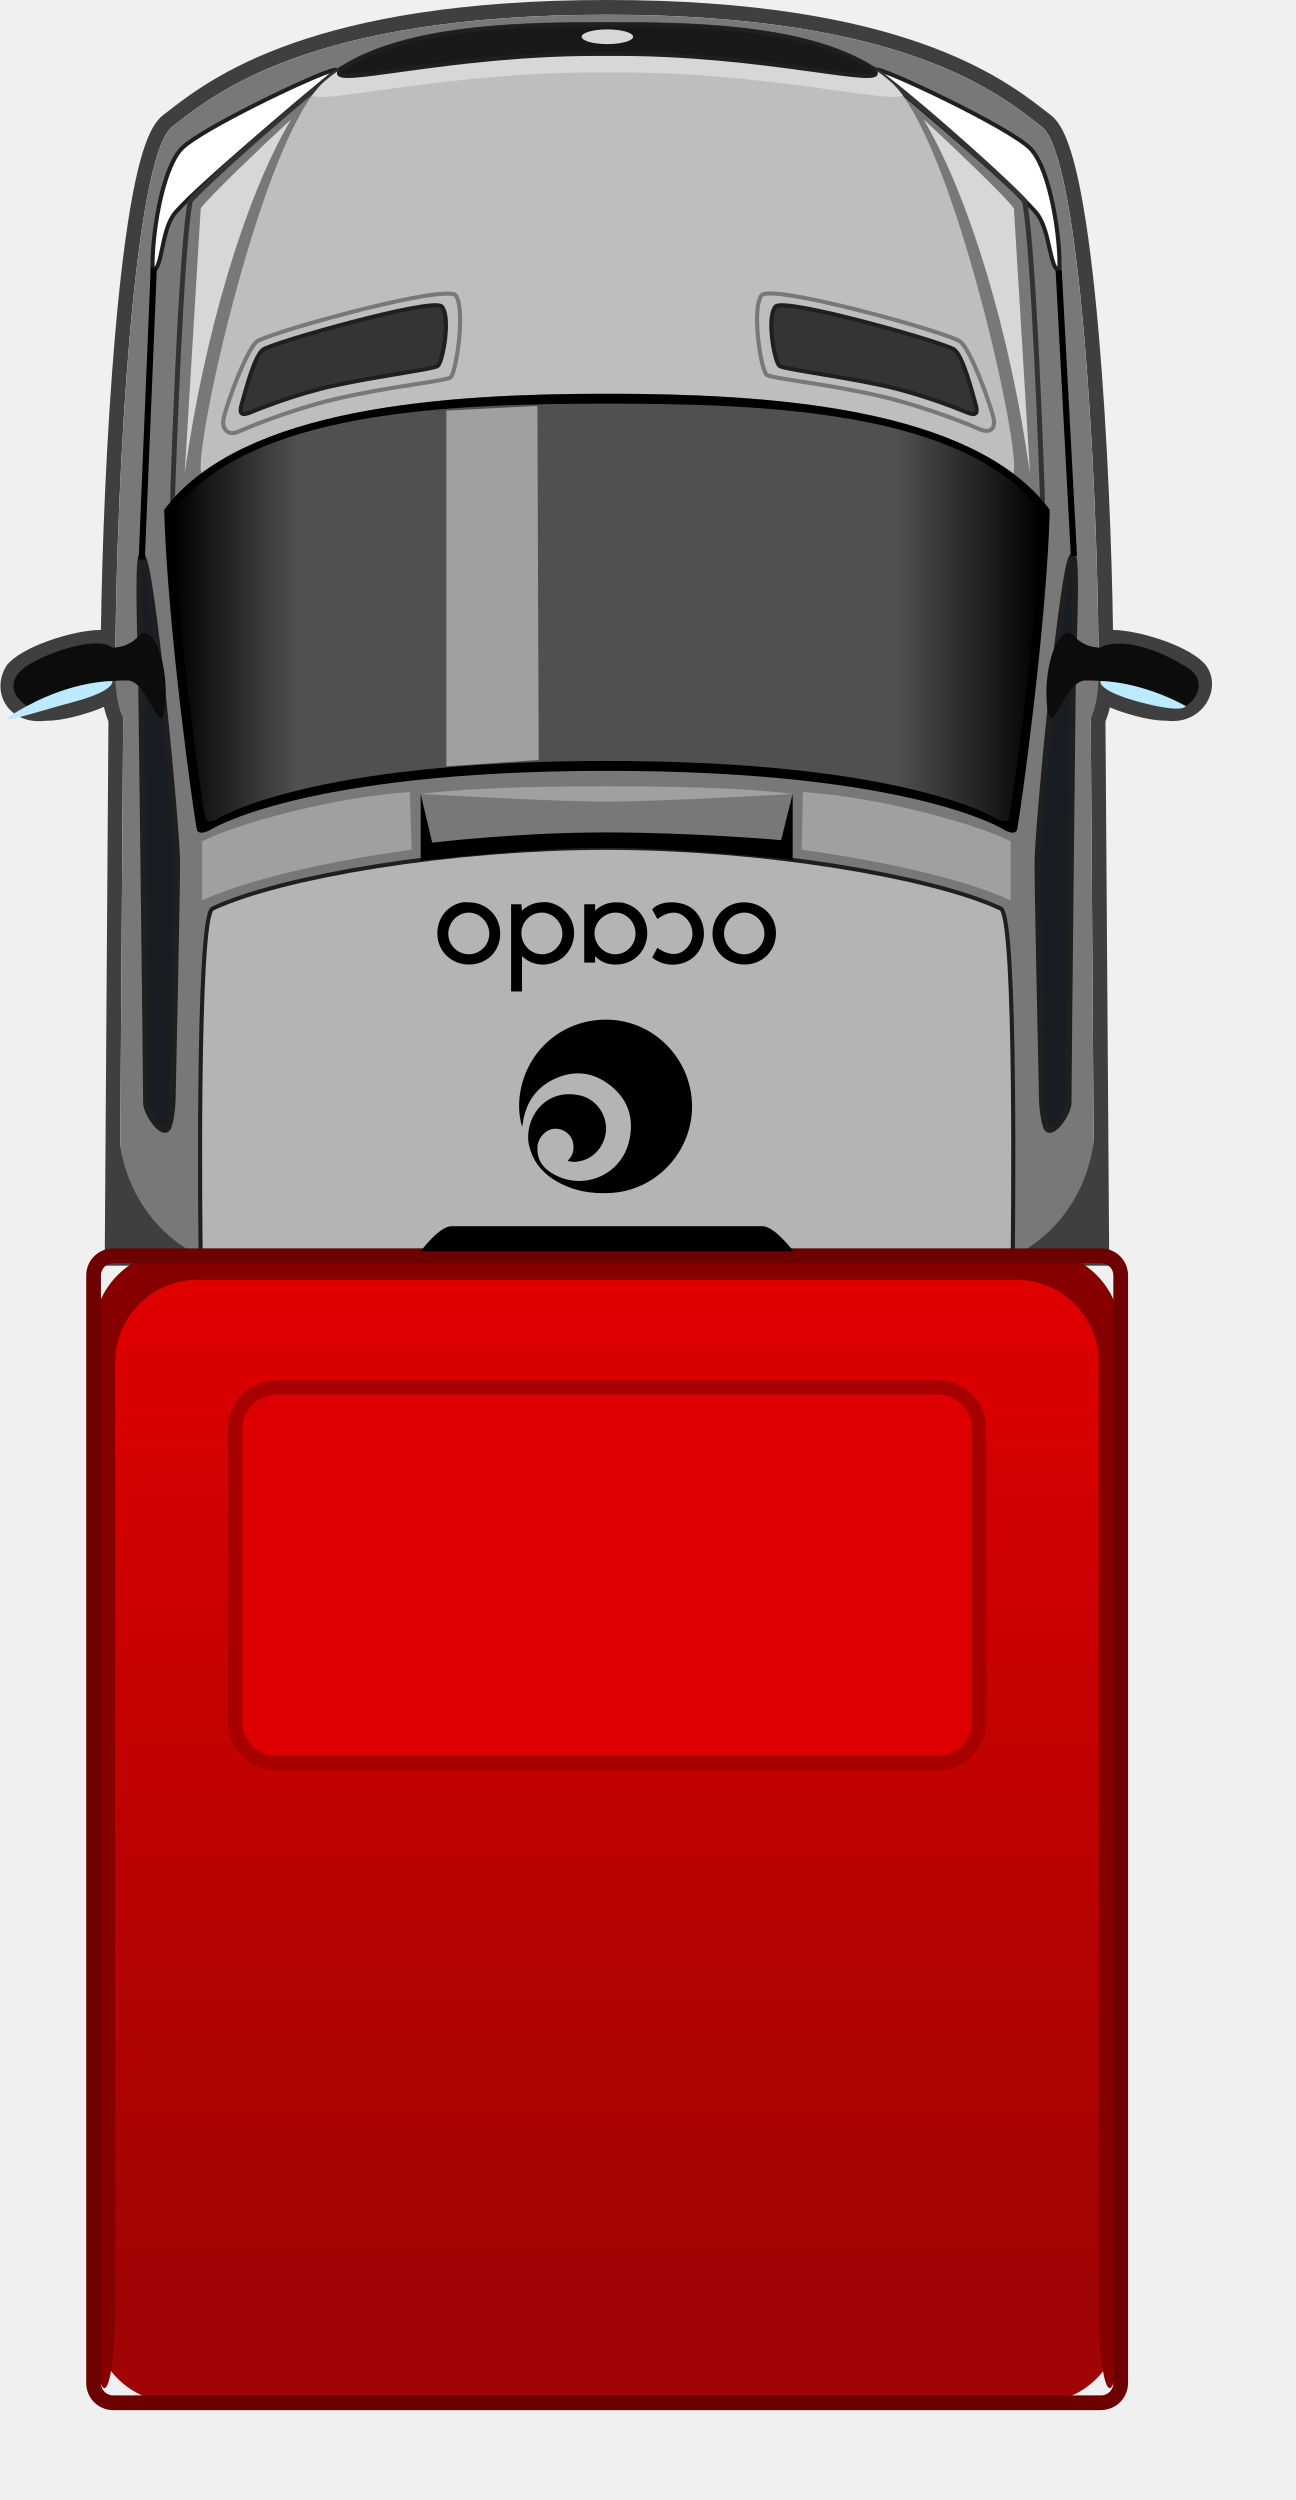
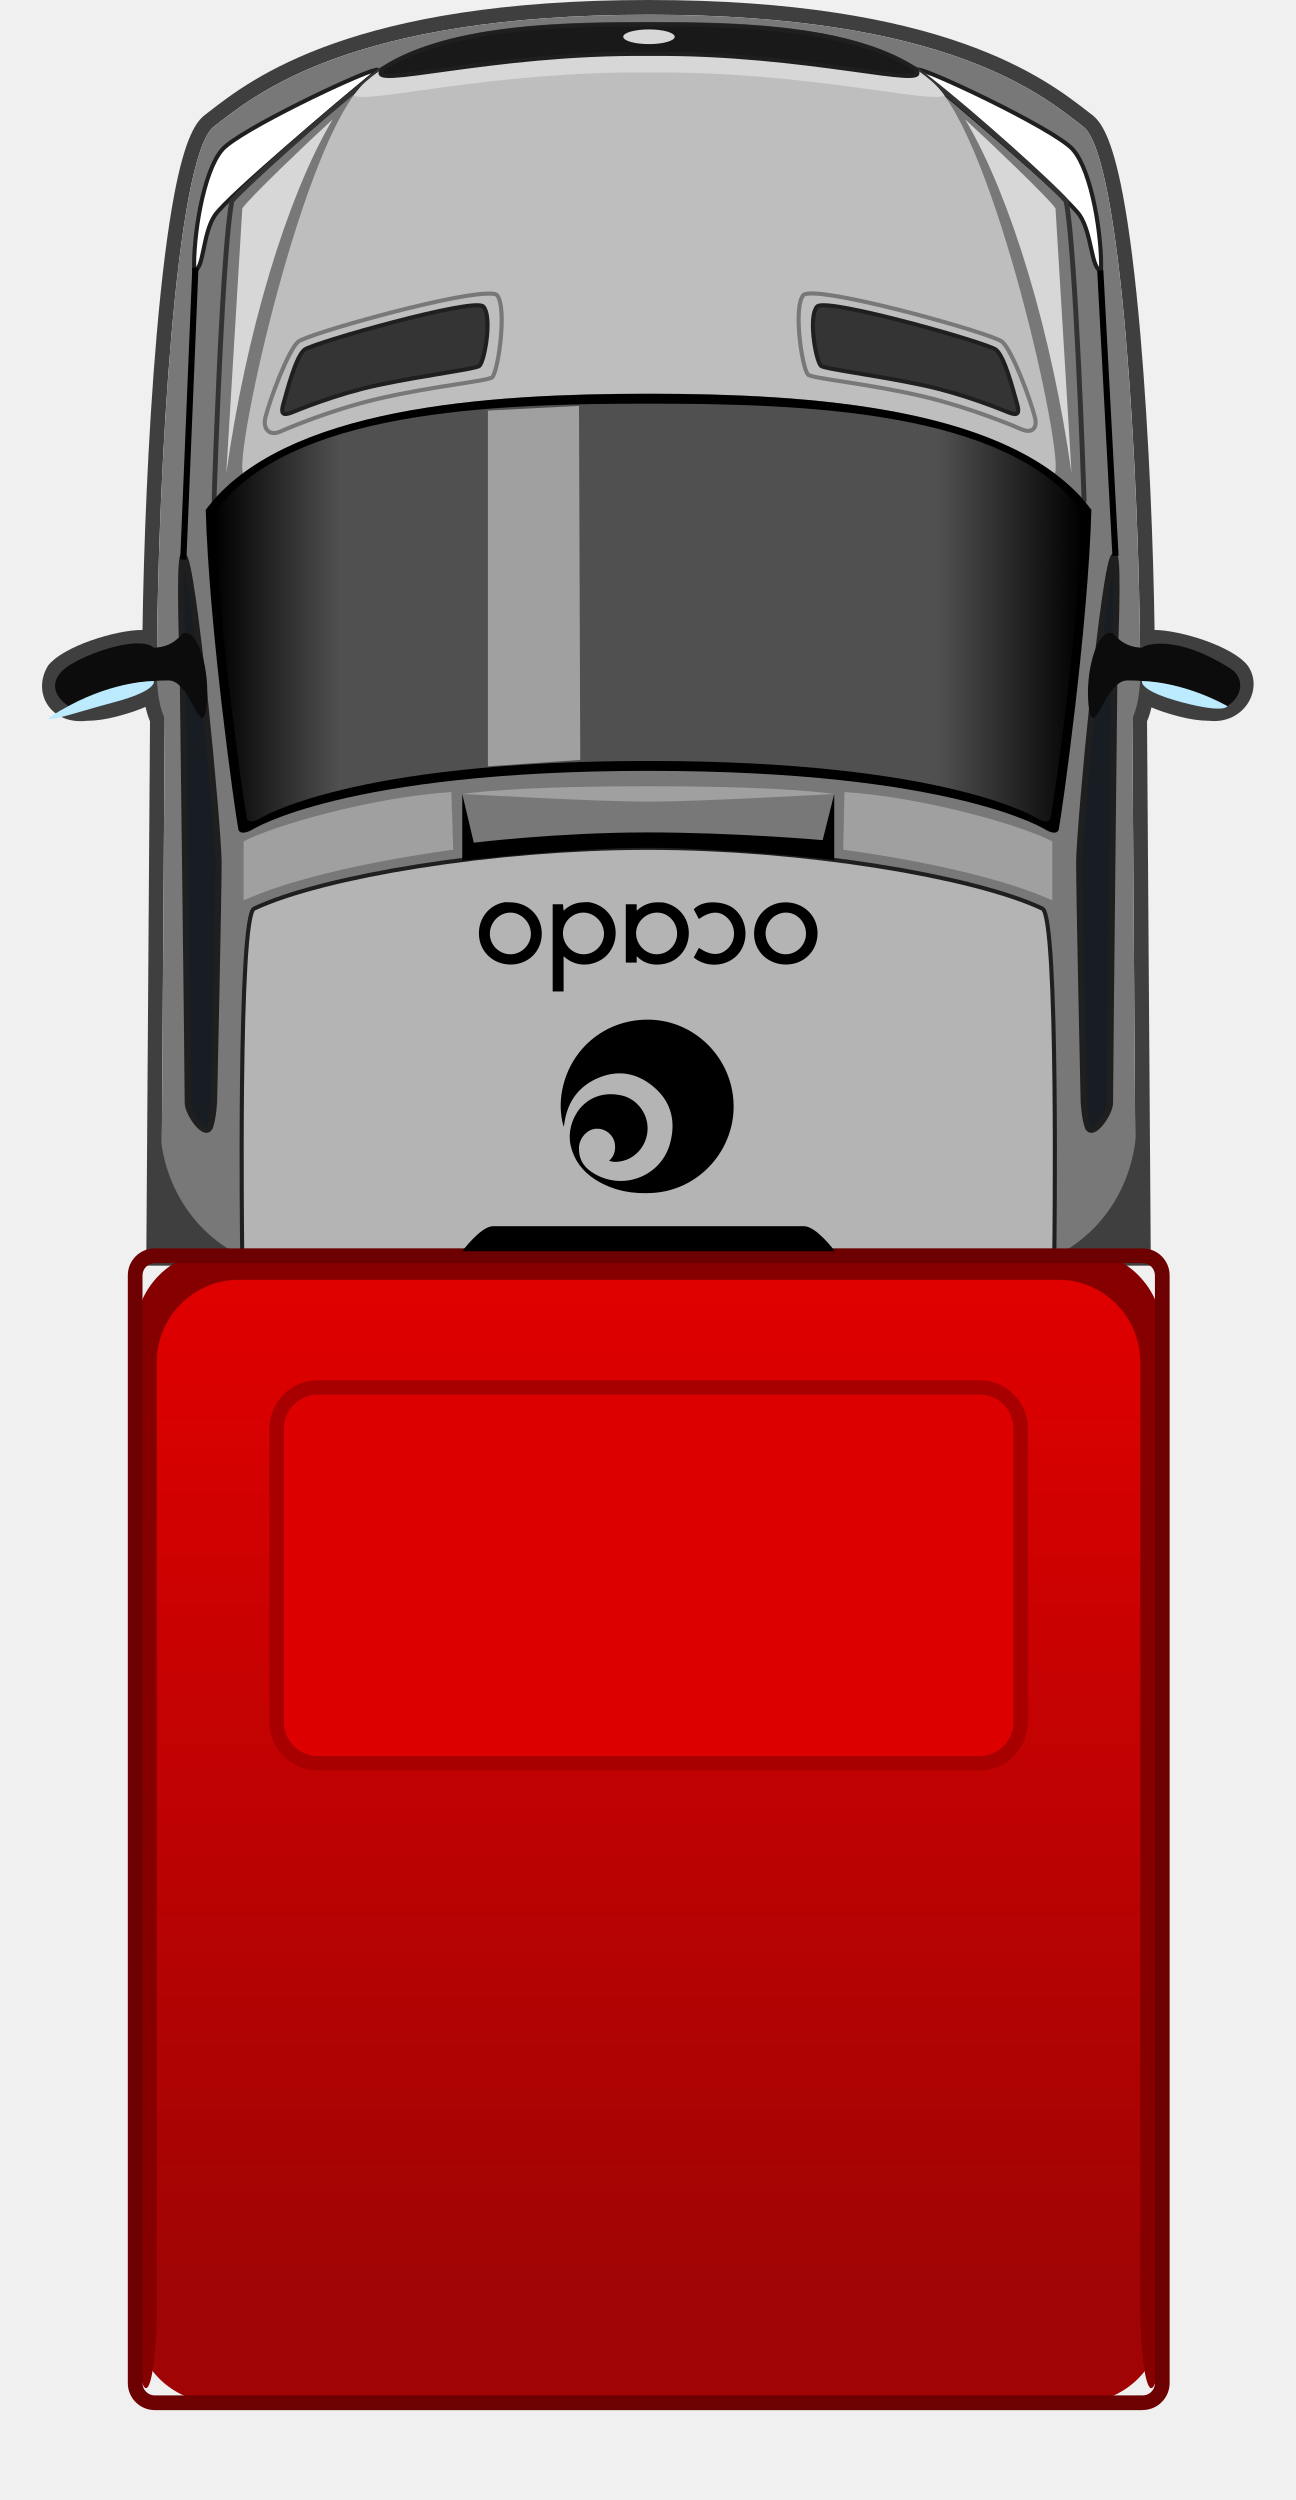
- <svg xmlns="http://www.w3.org/2000/svg" id="Layer_1" xml:space="preserve" viewBox="0 0 63.134 121.82" version="1.1" enable-background="new 0 0 63.134 121.823">
+ <svg xmlns="http://www.w3.org/2000/svg" id="Layer_1" xml:space="preserve" viewBox="0 0 63.134 121.82" version="1.1" enable-background="new 0 0 63.134 121.823" width="100%" height="100%">
  <defs id="defs3449">
-     <linearGradient id="linearGradient4862" y2="111.5" gradientUnits="userSpaceOnUse" y1="63.148" x2="29.584" x1="29.584">
+     <linearGradient id="linearGradient4862" y2="111.5" gradientUnits="userSpaceOnUse" y1="63.148" x2="29.584" x1="29.584" gradientTransform="translate(2.02593,0)">
      <stop id="stop3379" stop-color="#DF0000" offset="0" />
      <stop id="stop3381" stop-color="#A00404" offset="1" />
    </linearGradient>
-     <linearGradient id="linearGradient14621" y2="29.846" gradientUnits="userSpaceOnUse" x2="50.724" y1="29.846" x1="8.441">
+     <linearGradient id="linearGradient14621" y2="29.846" gradientUnits="userSpaceOnUse" x2="50.724" y1="29.846" x1="8.441" gradientTransform="translate(2.02593,0)">
      <stop id="stop3063" offset="0" />
      <stop id="stop3065" stop-color="#505050" offset=".143" />
      <stop id="stop3067" stop-color="#505050" offset=".834" />
      <stop id="stop3069" offset="1" />
    </linearGradient>
  </defs>
-   <path id="path2994" fill="#3f3f3f" d="m29.576 0.717c14.633 0 19.216 3.939 21.18 5.453 1.898 1.461 2.699 17.196 2.771 25.381-0.142 1.095-0.061 2.439-0.378 3.434l0.18 25.97h-47.507l0.179-25.97c-0.193-3.42 0.297-2.425-0.377-3.439 0.074-8.185 0.874-23.915 2.772-25.376 1.964-1.514 6.547-5.453 21.18-5.453m0-0.717c-14.405 0-19.321 3.818-21.421 5.449l-0.197 0.153c-0.413 0.318-0.955 1.044-1.49 3.865-0.324 1.709-0.612 3.999-0.856 6.808-0.434 4.992-0.64 10.562-0.694 14.423h-0.043c-1.253 0-3.849 0.798-4.562 1.742-0.807 1.329 0.144 2.893 1.901 2.683 0.438 0 0.941-0.074 1.494-0.221 0.586-0.155 1.025-0.309 1.357-0.458 0.072 0.323 0.154 0.553 0.219 0.705l-0.178 25.801-0.005 0.722h48.95l-0.005-0.722-0.179-25.802c0.064-0.148 0.145-0.37 0.215-0.679 0.324 0.141 0.746 0.285 1.299 0.432s1.057 0.221 1.494 0.221c1.733 0.192 2.699-1.554 1.901-2.683-0.71-0.939-3.282-1.734-4.542-1.742-0.055-3.859-0.261-9.428-0.694-14.42-0.244-2.809-0.532-5.1-0.856-6.81-0.535-2.821-1.077-3.548-1.49-3.866l-0.197-0.152c-2.101-1.631-7.018-5.449-21.421-5.449z" />
-   <path id="path3009" fill="#787878" d="m53.33 60.955-0.18-25.97s0.441-0.698 0.382-2.609c-0.024-7.898-0.812-24.694-2.776-26.206-1.964-1.514-6.547-5.453-21.18-5.453s-19.216 3.939-21.181 5.453c-1.964 1.512-2.752 18.308-2.775 26.206-0.06 1.911 0.382 2.609 0.382 2.609l-0.179 25.97h47.507z" />
-   <path id="path3011" fill="#3f3f3f" fill-rule="evenodd" clip-rule="evenodd" d="m9.285 60.955s-3.204-1.558-3.523-5.895v5.895h3.523z" />
-   <path id="path3013" fill="#3f3f3f" fill-rule="evenodd" clip-rule="evenodd" d="m49.834 60.955s3.205-1.558 3.523-5.895v5.895h-3.523z" />
-   <path id="path3021" d="m16.281 3.406c-0.819 0.165-6.633 2.935-7.468 3.875-0.956 1.075-1.435 4.355-1.375 5.907 0.478-0.058 0.402-1.794 1-2.688 0.597-0.897 6.12-5.553 7.875-7 0.117-0.096 0.086-0.117-0.031-0.094zm26.407 0c-0.004 0.017 0.004 0.046 0.062 0.094 1.756 1.447 7.248 6.103 7.844 7 0.597 0.894 0.554 2.63 1.031 2.688 0.061-1.552-0.42-4.832-1.375-5.907-0.895-1.007-7.507-4.123-7.562-3.875z" transform="translate(-.0007769)" stroke="#1f1f1f" stroke-width=".2" fill="#fff" />
-   <path id="path3035" d="m50.852 24.803-0.168-0.192c-3.977-4.554-13.365-5.138-21.099-5.138s-17.122 0.584-21.099 5.138l-0.093 0.106-0.089-0.109c-0.066-0.082 0.23-6.515 0.233-6.58 0.212-4.511 0.421-7.29 0.621-8.262l0.006-0.028 0.019-0.022c0.485-0.599 4.139-3.917 6.448-5.752l0.017-0.016c0.014-0.014 0.027-0.027 0.041-0.039 0.259-0.23 0.554-0.451 0.877-0.658l0.025-0.016c3.391-2.16 9.402-2.16 12.994-2.16 3.582 0 9.568 0 12.976 2.147h0.029l0.031 0.022c0.075 0.055 0.154 0.113 0.236 0.174 0.131 0.091 0.266 0.193 0.42 0.32 2.248 1.749 6.213 5.333 6.735 5.977l0.019 0.022 0.006 0.028c0.475 2.311 0.865 14.093 0.882 14.593l-0.067 0.445zm-21.268-5.569c7.668 0 16.957 0.575 21.093 5.014-0.041-1.15-0.423-12.158-0.869-14.405-0.584-0.692-4.463-4.194-6.68-5.917-0.152-0.125-0.282-0.225-0.41-0.313-0.072-0.054-0.141-0.104-0.206-0.151h-0.022l-0.029-0.02c-3.344-2.128-9.311-2.128-12.876-2.128s-9.534 0-12.877 2.128c-0.32 0.205-0.608 0.421-0.861 0.646l-0.061 0.058c-2.279 1.812-5.853 5.051-6.4 5.698-0.426 2.146-0.793 12.403-0.86 14.368 4.155-4.405 13.412-4.978 21.058-4.978z" fill="#333" />
-   <path id="path3039" fill="#bebebe" d="m29.598 19.184c6.837 0 15.229 0.482 19.775 3.884 0.479-0.829-2.939-16.384-5.959-19.069-3.043-2.708-9.22-2.805-13.816-2.805-4.598-0.001-10.774 0.096-13.818 2.804-3.019 2.686-6.436 18.24-5.958 19.069 4.546-3.401 12.938-3.883 19.776-3.883z" />
-   <path id="path3127" d="m21.625 14.312c-2.009 0.088-8.707 1.979-9.125 2.344-0.478 0.418-1.355 2.746-1.594 3.688-0.135 0.533 0.182 0.926 0.719 0.687 0.248-0.111 2.426-1.049 4.75-1.593 2.73-0.639 5.433-0.87 5.594-1.063 0.298-0.358 0.724-3.429 0.219-4-0.064-0.071-0.276-0.075-0.563-0.063zm15.687 0c-0.091 0.014-0.155 0.027-0.187 0.063-0.506 0.571-0.08 3.518 0.219 3.875 0.161 0.194 2.864 0.424 5.594 1.062 2.323 0.544 4.533 1.483 4.781 1.594 0.536 0.24 0.822-0.029 0.687-0.562-0.239-0.942-1.116-3.27-1.594-3.688-0.447-0.392-8.125-2.546-9.5-2.344z" transform="translate(-.0007769)" stroke="#787878" stroke-width=".2" fill="none" />
-   <path id="path3138" stroke="#1f1f1f" stroke-width=".2" fill="#343434" d="m11.777 19.703c0.21-0.746 0.616-2.332 1.037-2.664s8.259-2.557 8.706-2.104c0.446 0.452 0.084 2.604-0.179 2.888-0.142 0.153-2.533 0.434-4.941 0.94-2.05 0.432-3.983 1.245-4.201 1.332-0.474 0.19-0.541 0.031-0.422-0.392z" />
-   <path id="path3192" stroke="#1f1f1f" stroke-width=".2" fill="#343434" d="m47.539 19.703c-0.211-0.746-0.615-2.332-1.037-2.664s-8.26-2.557-8.706-2.104c-0.446 0.452-0.084 2.604 0.179 2.888 0.143 0.153 2.533 0.434 4.941 0.94 2.05 0.432 3.982 1.245 4.201 1.332 0.474 0.19 0.541 0.031 0.422-0.392z" />
-   <path id="path3232" fill="#d7d7d7" d="m29.594 1.188c-4.598 0-10.769 0.105-13.813 2.813-0.189 0.168-0.371 0.393-0.563 0.656 0.623 0.418 6.812-1.203 14.375-1.125 7.563-0.078 13.785 1.543 14.407 1.125-0.191-0.263-0.404-0.488-0.593-0.656-3.044-2.708-9.217-2.813-13.813-2.813zm-15.407 4.625c-1.221 1.121-4.101 3.866-4.406 4.344l-0.781 12.907c0.949-6.771 2.937-13.469 5.188-17.25zm30.813 0c2.25 3.781 4.239 10.479 5.188 17.25l-0.781-12.907c-0.305-0.477-3.186-3.222-4.407-4.343z" />
-   <path id="path3236" stroke="#1f1f1f" stroke-width=".2" fill="#191919" d="m42.589 3.395c0.001-0.004 0.001-0.007 0.002-0.01-3.237-2.108-8.786-2.191-13.006-2.191-4.21 0-9.745 0.082-12.984 2.177 0.002 0.008 0.004 0.017 0.006 0.024-0.913 1.023 5.257-0.848 12.991-0.768 7.734-0.08 13.902 1.791 12.991 0.768z" />
-   <ellipse id="ellipse3252" rx="1.254" ry=".358" cy="1.791" cx="29.597" fill="#d7d7d7" />
-   <path id="path3260" d="m6.906 27.094c-0.219 0.297-0.031 5.156-0.031 5.156s0.25 20.081 0.25 21.5c0 0.509 0.89 1.762 1.094 1.125 0.164-0.511 0.187-1.25 0.187-1.25s0.219-9.923 0.219-11.594-1.255-14.9-1.719-14.937zm45.375 0c-0.464 0.037-1.719 13.266-1.719 14.937s0.219 11.594 0.219 11.594 0.024 0.739 0.188 1.25c0.204 0.637 1.093-0.616 1.093-1.125 0-1.419 0.219-21.5 0.219-21.5s0.218-4.859 0-5.156z" transform="translate(-.0007769)" stroke="#1f1f1f" stroke-width=".3" fill="#171d23" />
-   <path id="path3276" transform="translate(-.0007769)" fill="#0c0c0c" d="m6.938 30.844c-0.135 0.018-0.445 0.689-1.469 0.718-0.669-0.596-2.989 0.195-3.875 0.719-1.096 0.557-1.285 1.447-0.281 2.125 1.164-0.687 2.935-1.25 4.875-1.25 1.045 0 1.534 2.725 1.812 1.532 0.279-1.582-0.232-3.937-1.062-3.844zm45.062 0c-0.742 0.187-1.198 2.36-0.938 3.844 0.278 1.193 0.799-1.532 1.844-1.532 1.94 0 3.711 0.563 4.875 1.25 0.814-0.529 0.819-1.43 0.125-1.844-2.577-1.644-4.127-1.18-4.281-1-1.023-0.029-1.334-0.7-1.469-0.718-0.052-0.006-0.107-0.013-0.156 0z" />
-   <path id="path3278" transform="translate(-.0007769)" fill="#bceaff" d="m5.469 33.188s-1.828-0.036-4.156 1.218 0.083 0.378 2.219-0.187c2.136-0.566 1.938-1.031 1.938-1.031zm48.156 0s-0.198 0.465 1.937 1.031c2.137 0.565 2.219 0.187 2.219 0.187-2.328-1.254-4.156-1.218-4.156-1.218z" />
-   <path id="path3309" stroke="#1f1f1f" stroke-width=".2" fill="#b4b4b4" d="m29.562 60.955h19.788s0.213-16.339-0.584-16.681c-3.345-1.577-11.705-2.962-19.204-2.962s-15.859 1.385-19.204 2.962c-0.796 0.342-0.583 16.681-0.583 16.681h19.787" />
-   <path id="path3346" d="m21.822 38.325" fill="#232323" />
-   <path id="path3368" d="m9.285 59.758" stroke="#3f3f3f" clip-rule="evenodd" stroke-miterlimit="10" stroke-width="3" fill="none" />
-   <path id="path3383" fill="url(#linearGradient4862)" fill-rule="evenodd" clip-rule="evenodd" d="m54.607 113.08c0 2.2-1.799 4-4 4h-42.047c-2.2 0-4-1.8-4-4v-47.888c0-2.2 1.8-4 4-4h42.048c2.201 0 4 1.8 4 4v47.889z" />
-   <path id="path3400" d="m47.711 83.918c0 1.1-0.9 2-2 2h-32.255c-1.1 0-2-0.9-2-2v-14.311c0-1.1 0.9-2 2-2h32.255c1.1 0 2 0.9 2 2v14.311z" fill-rule="evenodd" stroke="#a80000" clip-rule="evenodd" stroke-width=".7" fill="#dc0000" />
-   <path id="path3443" fill="#870000" fill-rule="evenodd" clip-rule="evenodd" d="m5.087 116.37c-0.29 0-0.527-1.8-0.527-4v-47.415c0-2.2 1.8-4 4-4h42.048c2.201 0 4 1.8 4 4v47.416c0 2.2-0.24 4-0.535 4-0.294 0-0.535-1.8-0.535-4v-46.01c0-2.2-1.799-4-4-4h-39.924c-2.2 0-4 1.8-4 4v46.01c0 2.2-0.238 4-0.527 4z" />
-   <path id="path3445" fill="#6d0000" d="m53.652 117.44h-48.137c-0.724 0-1.313-0.59-1.313-1.313v-53.983c0-0.724 0.589-1.313 1.313-1.313h48.138c0.725 0 1.314 0.59 1.314 1.313v53.979c0 0.724-0.59 1.313-1.315 1.313zm-48.137-55.889c-0.329 0-0.597 0.268-0.597 0.597v53.979c0 0.329 0.268 0.597 0.597 0.597h48.138c0.33 0 0.598-0.268 0.598-0.597v-53.98c0-0.329-0.268-0.597-0.598-0.597h-48.138z" />
-   <path id="path5828" stroke="#000" stroke-width=".3" fill="none" d="m6.906 27.266 0.588-14.22" />
-   <path id="path5830" stroke="#000" stroke-width=".3" fill="none" d="m52.33 27.087-0.742-13.914" />
-   <path id="path3058" d="m29.594 19.188c-7.88 0-17.852 0.64-21.594 5.656 0.159 5.732 1.435 14.798 1.594 15.594 0.129 0.306 0.656 0 0.656 0s4.458-2.876 19.344-2.876c14.884 0 19.344 2.876 19.344 2.876s0.497 0.306 0.624 0c0.159-0.796 1.434-9.863 1.594-15.594-3.742-5.015-13.681-5.656-21.562-5.656zm-9.094 19.5v3.25s5.304-0.626 9.062-0.626 9.063 0.594 9.063 0.594v-3.218l-0.563 2.25s-4.25-0.376-8.562-0.376-8.438 0.5-8.438 0.5l-0.562-2.374zm2.031 5.281c-0.711 0.136-1.214 0.744-1.219 1.5-0.006 0.867 0.662 1.525 1.532 1.531 0.869 0.005 1.528-0.636 1.531-1.5 0.003-0.867-0.668-1.528-1.531-1.531-0.109-0.001-0.211-0.02-0.313 0zm3.844 0c-0.343 0.014-0.653 0.139-0.937 0.406-0.006-0.123-0.027-0.209-0.032-0.313h-0.5v4.25h0.532v-1.718c0.723 0.678 1.67 0.401 2.093-0.032 0.536-0.545 0.598-1.429 0.125-2.031-0.235-0.299-0.565-0.492-0.937-0.562-0.122-0.023-0.23-0.005-0.344 0zm3.656 0c-0.372-0.008-0.717 0.116-1.031 0.406-0.007-0.131 0.005-0.218 0-0.313h-0.531v2.844h0.531c0.005-0.105-0.006-0.177 0-0.312 0.319 0.32 0.68 0.43 1.094 0.406 0.419-0.026 0.781-0.186 1.062-0.5 0.471-0.529 0.516-1.365 0.094-1.938-0.208-0.282-0.505-0.472-0.844-0.562-0.131-0.035-0.251-0.029-0.375-0.031zm2.688 0c-0.374-0.003-0.725 0.102-0.938 0.343 0.079 0.148 0.164 0.308 0.25 0.469 0.568-0.406 1.064-0.418 1.438 0 0.349 0.389 0.37 0.985 0.031 1.375-0.375 0.432-0.882 0.435-1.469 0.032-0.084 0.157-0.168 0.315-0.25 0.468 0.619 0.523 1.629 0.455 2.157-0.156 0.543-0.629 0.468-1.64-0.157-2.188-0.279-0.244-0.688-0.34-1.062-0.343zm3.531 0c-0.865 0.001-1.533 0.666-1.531 1.531 0 0.867 0.694 1.504 1.562 1.5 0.872-0.002 1.533-0.664 1.531-1.531 0-0.864-0.695-1.501-1.562-1.5zm-13.406 0.5c0.541 0.001 1.001 0.479 1 1.031 0 0.551-0.458 1-1 1-0.542-0.001-1.001-0.447-1-1 0-0.552 0.459-1.032 1-1.031zm3.562 0c0.542 0.003 1.002 0.477 1 1.031-0.003 0.554-0.458 1.006-1 1-0.545-0.005-1.003-0.474-1-1.031 0.002-0.554 0.457-1.003 1-1zm3.594 0c0.543 0.003 0.974 0.477 0.969 1.031-0.005 0.556-0.457 1.005-1 1-0.544-0.005-1.004-0.478-1-1.031 0.005-0.554 0.49-1.005 1.031-1zm6.281 0c0.54 0.002 0.971 0.479 0.969 1.031s-0.459 1.004-1 1c-0.545-0.004-0.971-0.48-0.969-1.031 0.005-0.554 0.457-1.002 1-1zm-6.593 5.219c-2.117-0.074-3.902 1.343-4.313 3.406-0.121 0.611-0.106 1.208 0.063 1.812 0.006-0.051 0.024-0.075 0.031-0.125 0.138-1.088 0.71-1.879 1.719-2.281 1.003-0.401 1.926-0.178 2.718 0.531 0.805 0.721 1 1.665 0.719 2.688-0.456 1.657-2.406 2.362-3.844 1.375-0.409-0.28-0.618-0.671-0.593-1.188 0.023-0.469 0.404-0.886 0.843-0.906 0.452-0.021 0.847 0.301 0.907 0.75 0.041 0.311-0.037 0.594-0.282 0.812 0.239 0.084 0.466 0.058 0.688 0 0.696-0.178 1.193-0.849 1.187-1.593-0.006-0.749-0.545-1.438-1.281-1.594-1.795-0.381-2.739 1.253-2.469 2.437 0.164 0.721 0.581 1.267 1.188 1.657 0.875 0.561 1.855 0.732 2.875 0.656 2.386-0.18 4.155-2.379 3.844-4.75-0.269-2.047-1.972-3.616-4-3.687zm-7.688 10.062c-0.597 0-1.5 1.219-1.5 1.219h18.156s-0.904-1.219-1.5-1.219h-15.156z" transform="translate(-.0007769)" />
-   <path id="path3060" fill="url(#linearGradient14621)" d="m29.583 19.669c7.723 0 17.475 0.353 21.141 5.268-0.156 5.616-1.404 14.171-1.561 14.952-0.127 0.3-0.624 0-0.624 0s-4.368-2.809-18.957-2.809c-14.588 0-18.956 2.809-18.956 2.809s-0.498 0.3-0.624 0c-0.156-0.781-1.404-9.336-1.561-14.952 3.669-4.916 13.419-5.268 21.142-5.268z" />
-   <path id="path3296" d="m26.188 19.777-4.438 0.231v17.331l4.5-0.31zm3.375 18.536c-5.171-0.001-7.689 0.196-9.062 0.375 0 0 6.467 0.375 9.094 0.375 2.467 0 9.031-0.375 9.031-0.375-1.373-0.179-3.892-0.375-9.062-0.375zm-9.594 0.281c-3.883 0.254-8.66 1.631-10.125 2.406v2.875c3.614-1.647 10.218-2.469 10.218-2.469zm19.156 0-0.062 2.812s6.573 0.822 10.188 2.469v-2.875c-1.465-0.775-6.243-2.152-10.125-2.406z" fill="#a0a0a0" transform="translate(-.0007769)" />
+   <path id="path2994" d="m 31.602,0.717 c 14.633,0 19.216,3.939 21.18,5.453 1.898,1.461 2.699,17.196 2.771,25.381 -0.142,1.095 -0.061,2.439 -0.378,3.434 l 0.18,25.97 H 7.848 l 0.179,-25.97 c -0.193,-3.42 0.297,-2.425 -0.377,-3.439 0.074,-8.185 0.874,-23.915 2.772,-25.376 1.964,-1.514 6.547,-5.453 21.18,-5.453 m 0,-0.717 c -14.405,0 -19.321,3.818 -21.421,5.449 L 9.984,5.602 c -0.413,0.318 -0.955,1.044 -1.49,3.865 -0.324,1.709 -0.612,3.999 -0.856,6.808 -0.434,4.992 -0.64,10.562 -0.694,14.423 h -0.043 c -1.253,0 -3.849,0.798 -4.562,1.742 -0.807,1.329 0.144,2.893 1.901,2.683 0.438,0 0.941,-0.074 1.494,-0.221 0.586,-0.155 1.025,-0.309 1.357,-0.458 0.072,0.323 0.154,0.553 0.219,0.705 l -0.178,25.801 -0.005,0.722 H 56.077 l -0.005,-0.722 -0.179,-25.802 c 0.064,-0.148 0.145,-0.37 0.215,-0.679 0.324,0.141 0.746,0.285 1.299,0.432 0.553,0.147 1.057,0.221 1.494,0.221 1.733,0.192 2.699,-1.554 1.901,-2.683 -0.71,-0.939 -3.282,-1.734 -4.542,-1.742 -0.055,-3.859 -0.261,-9.428 -0.694,-14.42 -0.244,-2.809 -0.532,-5.1 -0.856,-6.81 -0.535,-2.821 -1.077,-3.548 -1.49,-3.866 l -0.197,-0.152 C 50.922,3.818 46.005,0 31.602,0 z" style="fill:#3f3f3f" />
+   <path id="path3009" d="m 55.356,60.955 -0.18,-25.97 c 0,0 0.441,-0.698 0.382,-2.609 -0.024,-7.898 -0.812,-24.694 -2.776,-26.206 -1.964,-1.514 -6.547,-5.453 -21.18,-5.453 -14.633,0 -19.216,3.939 -21.181,5.453 -1.964,1.512 -2.752,18.308 -2.775,26.206 -0.06,1.911 0.382,2.609 0.382,2.609 l -0.179,25.97 H 55.356 z" style="fill:#787878" />
+   <path id="path3011" clip-rule="evenodd" d="m 11.311,60.955 c 0,0 -3.204,-1.558 -3.523,-5.895 v 5.895 H 11.311 z" style="fill:#3f3f3f;fill-rule:evenodd" />
+   <path id="path3013" clip-rule="evenodd" d="m 51.86,60.955 c 0,0 3.205,-1.558 3.523,-5.895 v 5.895 h -3.523 z" style="fill:#3f3f3f;fill-rule:evenodd" />
+   <path id="path3021" d="m 18.306,3.406 c -0.819,0.165 -6.633,2.935 -7.468,3.875 -0.956,1.075 -1.435,4.355 -1.375,5.907 0.478,-0.058 0.402,-1.794 1,-2.688 0.597,-0.897 6.12,-5.553 7.875,-7 0.117,-0.096 0.086,-0.117 -0.031,-0.094 z m 26.407,0 c -0.004,0.017 0.004,0.046 0.062,0.094 1.756,1.447 7.248,6.103 7.844,7 0.597,0.894 0.554,2.63 1.031,2.688 0.061,-1.552 -0.42,-4.832 -1.375,-5.907 -0.895,-1.007 -7.507,-4.123 -7.562,-3.875 z" style="fill:#ffffff;stroke:#1f1f1f;stroke-width:0.2" />
+   <path id="path3035" d="m 52.878,24.803 -0.168,-0.192 c -3.977,-4.554 -13.365,-5.138 -21.099,-5.138 -7.734,0 -17.122,0.584 -21.099,5.138 l -0.093,0.106 -0.089,-0.109 c -0.066,-0.082 0.23,-6.515 0.233,-6.58 0.212,-4.511 0.421,-7.29 0.621,-8.262 l 0.006,-0.028 0.019,-0.022 c 0.485,-0.599 4.139,-3.917 6.448,-5.752 l 0.017,-0.016 c 0.014,-0.014 0.027,-0.027 0.041,-0.039 0.259,-0.23 0.554,-0.451 0.877,-0.658 l 0.025,-0.016 c 3.391,-2.16 9.402,-2.16 12.994,-2.16 3.582,0 9.568,0 12.976,2.147 h 0.029 l 0.031,0.022 c 0.075,0.055 0.154,0.113 0.236,0.174 0.131,0.091 0.266,0.193 0.42,0.32 2.248,1.749 6.213,5.333 6.735,5.977 l 0.019,0.022 0.006,0.028 c 0.475,2.311 0.865,14.093 0.882,14.593 l -0.067,0.445 z m -21.268,-5.569 c 7.668,0 16.957,0.575 21.093,5.014 -0.041,-1.15 -0.423,-12.158 -0.869,-14.405 -0.584,-0.692 -4.463,-4.194 -6.68,-5.917 -0.152,-0.125 -0.282,-0.225 -0.41,-0.313 -0.072,-0.054 -0.141,-0.104 -0.206,-0.151 h -0.022 l -0.029,-0.02 c -3.344,-2.128 -9.311,-2.128 -12.876,-2.128 -3.565,0 -9.534,0 -12.877,2.128 -0.32,0.205 -0.608,0.421 -0.861,0.646 l -0.061,0.058 c -2.279,1.812 -5.853,5.051 -6.4,5.698 -0.426,2.146 -0.793,12.403 -0.86,14.368 4.155,-4.405 13.412,-4.978 21.058,-4.978 z" style="fill:#333333" />
+   <path id="path3039" d="m 31.624,19.184 c 6.837,0 15.229,0.482 19.775,3.884 0.479,-0.829 -2.939,-16.384 -5.959,-19.069 -3.043,-2.708 -9.22,-2.805 -13.816,-2.805 -4.598,-10e-4 -10.774,0.096 -13.818,2.804 -3.019,2.686 -6.436,18.24 -5.958,19.069 4.546,-3.401 12.938,-3.883 19.776,-3.883 z" style="fill:#bebebe" />
+   <path id="path3127" d="m 23.65,14.312 c -2.009,0.088 -8.707,1.979 -9.125,2.344 -0.478,0.418 -1.355,2.746 -1.594,3.688 -0.135,0.533 0.182,0.926 0.719,0.687 0.248,-0.111 2.426,-1.049 4.75,-1.593 2.73,-0.639 5.433,-0.87 5.594,-1.063 0.298,-0.358 0.724,-3.429 0.219,-4 -0.064,-0.071 -0.276,-0.075 -0.563,-0.063 z m 15.687,0 c -0.091,0.014 -0.155,0.027 -0.187,0.063 -0.506,0.571 -0.08,3.518 0.219,3.875 0.161,0.194 2.864,0.424 5.594,1.062 2.323,0.544 4.533,1.483 4.781,1.594 0.536,0.24 0.822,-0.029 0.687,-0.562 -0.239,-0.942 -1.116,-3.27 -1.594,-3.688 -0.447,-0.392 -8.125,-2.546 -9.5,-2.344 z" style="fill:none;stroke:#787878;stroke-width:0.2" />
+   <path id="path3138" d="m 13.803,19.703 c 0.21,-0.746 0.616,-2.332 1.037,-2.664 0.421,-0.332 8.259,-2.557 8.706,-2.104 0.446,0.452 0.084,2.604 -0.179,2.888 -0.142,0.153 -2.533,0.434 -4.941,0.94 -2.05,0.432 -3.983,1.245 -4.201,1.332 -0.474,0.19 -0.541,0.031 -0.422,-0.392 z" style="fill:#343434;stroke:#1f1f1f;stroke-width:0.2" />
+   <path id="path3192" d="m 49.565,19.703 c -0.211,-0.746 -0.615,-2.332 -1.037,-2.664 -0.422,-0.332 -8.26,-2.557 -8.706,-2.104 -0.446,0.452 -0.084,2.604 0.179,2.888 0.143,0.153 2.533,0.434 4.941,0.94 2.05,0.432 3.982,1.245 4.201,1.332 0.474,0.19 0.541,0.031 0.422,-0.392 z" style="fill:#343434;stroke:#1f1f1f;stroke-width:0.2" />
+   <path id="path3232" d="m 31.62,1.188 c -4.598,0 -10.769,0.105 -13.813,2.813 -0.189,0.168 -0.371,0.393 -0.563,0.656 0.623,0.418 6.812,-1.203 14.375,-1.125 7.563,-0.078 13.785,1.543 14.407,1.125 -0.191,-0.263 -0.404,-0.488 -0.593,-0.656 -3.044,-2.708 -9.217,-2.813 -13.813,-2.813 z m -15.407,4.625 c -1.221,1.121 -4.101,3.866 -4.406,4.344 l -0.781,12.907 c 0.949,-6.771 2.937,-13.469 5.188,-17.25 z m 30.813,0 c 2.25,3.781 4.239,10.479 5.188,17.25 l -0.781,-12.907 c -0.305,-0.477 -3.186,-3.222 -4.407,-4.343 z" style="fill:#d7d7d7" />
+   <path id="path3236" d="m 44.615,3.395 c 10e-4,-0.004 10e-4,-0.007 0.002,-0.01 -3.237,-2.108 -8.786,-2.191 -13.006,-2.191 -4.21,0 -9.745,0.082 -12.984,2.177 0.002,0.008 0.004,0.017 0.006,0.024 -0.913,1.023 5.257,-0.848 12.991,-0.768 7.734,-0.08 13.902,1.791 12.991,0.768 z" style="fill:#191919;stroke:#1f1f1f;stroke-width:0.2" />
+   <ellipse id="ellipse3252" rx="1.254" ry="0.358" cy="1.791" cx="29.597" transform="translate(2.02593,0)" style="fill:#d7d7d7" />
+   <path id="path3260" d="m 8.931,27.094 c -0.219,0.297 -0.031,5.156 -0.031,5.156 0,0 0.25,20.081 0.25,21.5 0,0.509 0.89,1.762 1.094,1.125 0.164,-0.511 0.187,-1.25 0.187,-1.25 0,0 0.219,-9.923 0.219,-11.594 0,-1.671 -1.255,-14.9 -1.719,-14.937 z m 45.375,0 c -0.464,0.037 -1.719,13.266 -1.719,14.937 0,1.671 0.219,11.594 0.219,11.594 0,0 0.024,0.739 0.188,1.25 0.204,0.637 1.093,-0.616 1.093,-1.125 0,-1.419 0.219,-21.5 0.219,-21.5 0,0 0.218,-4.859 0,-5.156 z" style="fill:#171d23;stroke:#1f1f1f;stroke-width:0.3" />
+   <path id="path3276" d="m 8.963,30.844 c -0.135,0.018 -0.445,0.689 -1.469,0.718 -0.669,-0.596 -2.989,0.195 -3.875,0.719 -1.096,0.557 -1.285,1.447 -0.281,2.125 1.164,-0.687 2.935,-1.25 4.875,-1.25 1.045,0 1.534,2.725 1.812,1.532 0.279,-1.582 -0.231,-3.937 -1.062,-3.844 z m 45.062,0 c -0.742,0.187 -1.198,2.36 -0.938,3.844 0.278,1.193 0.799,-1.532 1.844,-1.532 1.94,0 3.711,0.563 4.875,1.25 0.814,-0.529 0.819,-1.43 0.125,-1.844 -2.577,-1.644 -4.127,-1.18 -4.281,-1 -1.023,-0.029 -1.334,-0.7 -1.469,-0.718 -0.052,-0.006 -0.107,-0.013 -0.156,0 z" style="fill:#0c0c0c" />
+   <path id="path3278" d="m 7.494,33.188 c 0,0 -1.828,-0.036 -4.156,1.218 -2.328,1.254 0.083,0.378 2.219,-0.187 2.136,-0.566 1.938,-1.031 1.938,-1.031 z m 48.156,0 c 0,0 -0.198,0.465 1.937,1.031 2.137,0.565 2.219,0.187 2.219,0.187 -2.328,-1.254 -4.156,-1.218 -4.156,-1.218 z" style="fill:#bceaff" />
+   <path id="path3309" d="m 31.588,60.955 h 19.788 c 0,0 0.213,-16.339 -0.584,-16.681 -3.345,-1.577 -11.705,-2.962 -19.204,-2.962 -7.499,0 -15.859,1.385 -19.204,2.962 -0.796,0.342 -0.583,16.681 -0.583,16.681 h 19.787" style="fill:#b4b4b4;stroke:#1f1f1f;stroke-width:0.2" />
+   <path id="path3346" d="M 23.848,38.325" style="fill:#232323" />
+   <path id="path3368" d="M 11.311,59.758" clip-rule="evenodd" stroke-miterlimit="10" style="fill:none;stroke:#3f3f3f;stroke-width:3;stroke-miterlimit:10" />
+   <path id="path3383" clip-rule="evenodd" d="m 56.633,113.08 c 0,2.2 -1.799,4 -4,4 h -42.047 c -2.2,0 -4,-1.8 -4,-4 V 65.192 c 0,-2.2 1.8,-4 4,-4 h 42.048 c 2.201,0 4,1.8 4,4 v 47.889 z" style="fill:url(#linearGradient4862);fill-rule:evenodd" />
+   <path id="path3400" d="m 49.737,83.918 c 0,1.1 -0.9,2 -2,2 h -32.255 c -1.1,0 -2,-0.9 -2,-2 V 69.607 c 0,-1.1 0.9,-2 2,-2 h 32.255 c 1.1,0 2,0.9 2,2 v 14.311 z" clip-rule="evenodd" style="fill:#dc0000;fill-rule:evenodd;stroke:#a80000;stroke-width:0.7" />
+   <path id="path3443" clip-rule="evenodd" d="m 7.113,116.37 c -0.29,0 -0.527,-1.8 -0.527,-4 V 64.955 c 0,-2.2 1.8,-4 4,-4 h 42.048 c 2.201,0 4,1.8 4,4 v 47.416 c 0,2.2 -0.24,4 -0.535,4 -0.294,0 -0.535,-1.8 -0.535,-4 v -46.01 c 0,-2.2 -1.799,-4 -4,-4 h -39.924 c -2.2,0 -4,1.8 -4,4 v 46.01 c 0,2.2 -0.238,4 -0.527,4 z" style="fill:#870000;fill-rule:evenodd" />
+   <path id="path3445" d="M 55.678,117.44 H 7.541 c -0.724,0 -1.313,-0.59 -1.313,-1.313 V 62.144 c 0,-0.724 0.589,-1.313 1.313,-1.313 H 55.679 c 0.725,0 1.314,0.59 1.314,1.313 v 53.979 c 0,0.724 -0.59,1.313 -1.315,1.313 z M 7.541,61.551 c -0.329,0 -0.597,0.268 -0.597,0.597 v 53.979 c 0,0.329 0.268,0.597 0.597,0.597 H 55.679 c 0.33,0 0.598,-0.268 0.598,-0.597 v -53.98 c 0,-0.329 -0.268,-0.597 -0.598,-0.597 H 7.541 z" style="fill:#6d0000" />
+   <path id="path5828" d="m 8.932,27.266 0.588,-14.22" style="fill:none;stroke:#000000;stroke-width:0.3" />
+   <path id="path5830" d="M 54.356,27.087 53.614,13.173" style="fill:none;stroke:#000000;stroke-width:0.3" />
+   <path id="path3058" d="m 31.619,19.188 c -7.88,0 -17.852,0.64 -21.594,5.656 0.159,5.732 1.435,14.798 1.594,15.594 0.129,0.306 0.656,0 0.656,0 0,0 4.458,-2.876 19.344,-2.876 14.884,0 19.344,2.876 19.344,2.876 0,0 0.497,0.306 0.624,0 0.159,-0.796 1.434,-9.863 1.594,-15.594 -3.742,-5.015 -13.681,-5.656 -21.562,-5.656 z m -9.094,19.5 v 3.25 c 0,0 5.304,-0.626 9.062,-0.626 3.758,0 9.063,0.594 9.063,0.594 v -3.218 l -0.563,2.25 c 0,0 -4.25,-0.376 -8.562,-0.376 -4.312,0 -8.438,0.5 -8.438,0.5 l -0.562,-2.374 z m 2.031,5.281 c -0.711,0.136 -1.214,0.744 -1.219,1.5 -0.006,0.867 0.662,1.525 1.532,1.531 0.869,0.005 1.528,-0.636 1.531,-1.5 0.003,-0.867 -0.668,-1.528 -1.531,-1.531 -0.109,-10e-4 -0.211,-0.02 -0.313,0 z m 3.844,0 c -0.343,0.014 -0.653,0.139 -0.937,0.406 -0.006,-0.123 -0.027,-0.209 -0.032,-0.313 h -0.5 v 4.25 h 0.532 v -1.718 c 0.723,0.678 1.67,0.401 2.093,-0.032 0.536,-0.545 0.598,-1.429 0.125,-2.031 -0.235,-0.299 -0.565,-0.492 -0.937,-0.562 -0.122,-0.023 -0.23,-0.005 -0.344,0 z m 3.656,0 c -0.372,-0.008 -0.717,0.116 -1.031,0.406 -0.007,-0.131 0.005,-0.218 0,-0.313 h -0.531 v 2.844 h 0.531 c 0.005,-0.105 -0.006,-0.177 0,-0.312 0.319,0.32 0.68,0.43 1.094,0.406 0.419,-0.026 0.781,-0.186 1.062,-0.5 0.471,-0.529 0.516,-1.365 0.094,-1.938 -0.208,-0.282 -0.505,-0.472 -0.844,-0.562 -0.131,-0.035 -0.251,-0.029 -0.375,-0.031 z m 2.688,0 c -0.374,-0.003 -0.725,0.102 -0.938,0.343 0.079,0.148 0.164,0.308 0.25,0.469 0.568,-0.406 1.064,-0.418 1.438,0 0.349,0.389 0.37,0.985 0.031,1.375 -0.375,0.432 -0.882,0.435 -1.469,0.032 -0.084,0.157 -0.168,0.315 -0.25,0.468 0.619,0.523 1.629,0.455 2.157,-0.156 0.543,-0.629 0.468,-1.64 -0.157,-2.188 -0.279,-0.244 -0.688,-0.34 -1.062,-0.343 z m 3.531,0 c -0.865,10e-4 -1.533,0.666 -1.531,1.531 0,0.867 0.694,1.504 1.562,1.5 0.872,-0.002 1.533,-0.664 1.531,-1.531 0,-0.864 -0.695,-1.501 -1.562,-1.5 z m -13.406,0.5 c 0.541,10e-4 1.001,0.479 1,1.031 0,0.551 -0.458,1 -1,1 -0.542,-10e-4 -1.001,-0.447 -1,-1 0,-0.552 0.459,-1.032 1,-1.031 z m 3.562,0 c 0.542,0.003 1.002,0.477 1,1.031 -0.003,0.554 -0.458,1.006 -1,1 -0.545,-0.005 -1.003,-0.474 -1,-1.031 0.002,-0.554 0.457,-1.003 1,-1 z m 3.594,0 c 0.543,0.003 0.974,0.477 0.969,1.031 -0.005,0.556 -0.457,1.005 -1,1 -0.544,-0.005 -1.004,-0.478 -1,-1.031 0.005,-0.554 0.49,-1.005 1.031,-1 z m 6.281,0 c 0.54,0.002 0.971,0.479 0.969,1.031 -0.002,0.552 -0.459,1.004 -1,1 -0.545,-0.004 -0.971,-0.48 -0.969,-1.031 0.005,-0.554 0.457,-1.002 1,-1 z m -6.593,5.219 c -2.117,-0.074 -3.902,1.343 -4.313,3.406 -0.121,0.611 -0.106,1.208 0.063,1.812 0.006,-0.051 0.024,-0.075 0.031,-0.125 0.138,-1.088 0.71,-1.879 1.719,-2.281 1.003,-0.401 1.926,-0.178 2.718,0.531 0.805,0.721 1,1.665 0.719,2.688 -0.456,1.657 -2.406,2.362 -3.844,1.375 -0.409,-0.28 -0.618,-0.671 -0.593,-1.188 0.023,-0.469 0.404,-0.886 0.843,-0.906 0.452,-0.021 0.847,0.301 0.907,0.75 0.041,0.311 -0.037,0.594 -0.282,0.812 0.239,0.084 0.466,0.058 0.688,0 0.696,-0.178 1.193,-0.849 1.187,-1.593 -0.006,-0.749 -0.545,-1.438 -1.281,-1.594 -1.795,-0.381 -2.739,1.253 -2.469,2.437 0.164,0.721 0.581,1.267 1.188,1.657 0.875,0.561 1.855,0.732 2.875,0.656 2.386,-0.18 4.155,-2.379 3.844,-4.75 -0.269,-2.047 -1.972,-3.616 -4,-3.687 z m -7.688,10.062 c -0.597,0 -1.5,1.219 -1.5,1.219 h 18.156 c 0,0 -0.904,-1.219 -1.5,-1.219 h -15.156 z" />
+   <path id="path3060" d="m 31.609,19.669 c 7.723,0 17.475,0.353 21.141,5.268 -0.156,5.616 -1.404,14.171 -1.561,14.952 -0.127,0.3 -0.624,0 -0.624,0 0,0 -4.368,-2.809 -18.957,-2.809 -14.588,0 -18.956,2.809 -18.956,2.809 0,0 -0.498,0.3 -0.624,0 -0.156,-0.781 -1.404,-9.336 -1.561,-14.952 3.669,-4.916 13.419,-5.268 21.142,-5.268 z" style="fill:url(#linearGradient14621)" />
+   <path id="path3296" d="m 28.213,19.777 -4.438,0.231 v 17.331 l 4.5,-0.31 z m 3.375,18.536 c -5.171,-0.001 -7.689,0.196 -9.062,0.375 0,0 6.467,0.375 9.094,0.375 2.467,0 9.031,-0.375 9.031,-0.375 -1.373,-0.179 -3.892,-0.375 -9.062,-0.375 z m -9.594,0.281 c -3.883,0.254 -8.66,1.631 -10.125,2.406 v 2.875 c 3.614,-1.647 10.218,-2.469 10.218,-2.469 z m 19.156,0 -0.062,2.812 c 0,0 6.573,0.822 10.188,2.469 v -2.875 c -1.465,-0.775 -6.243,-2.152 -10.125,-2.406 z" style="fill:#a0a0a0" />
</svg>
